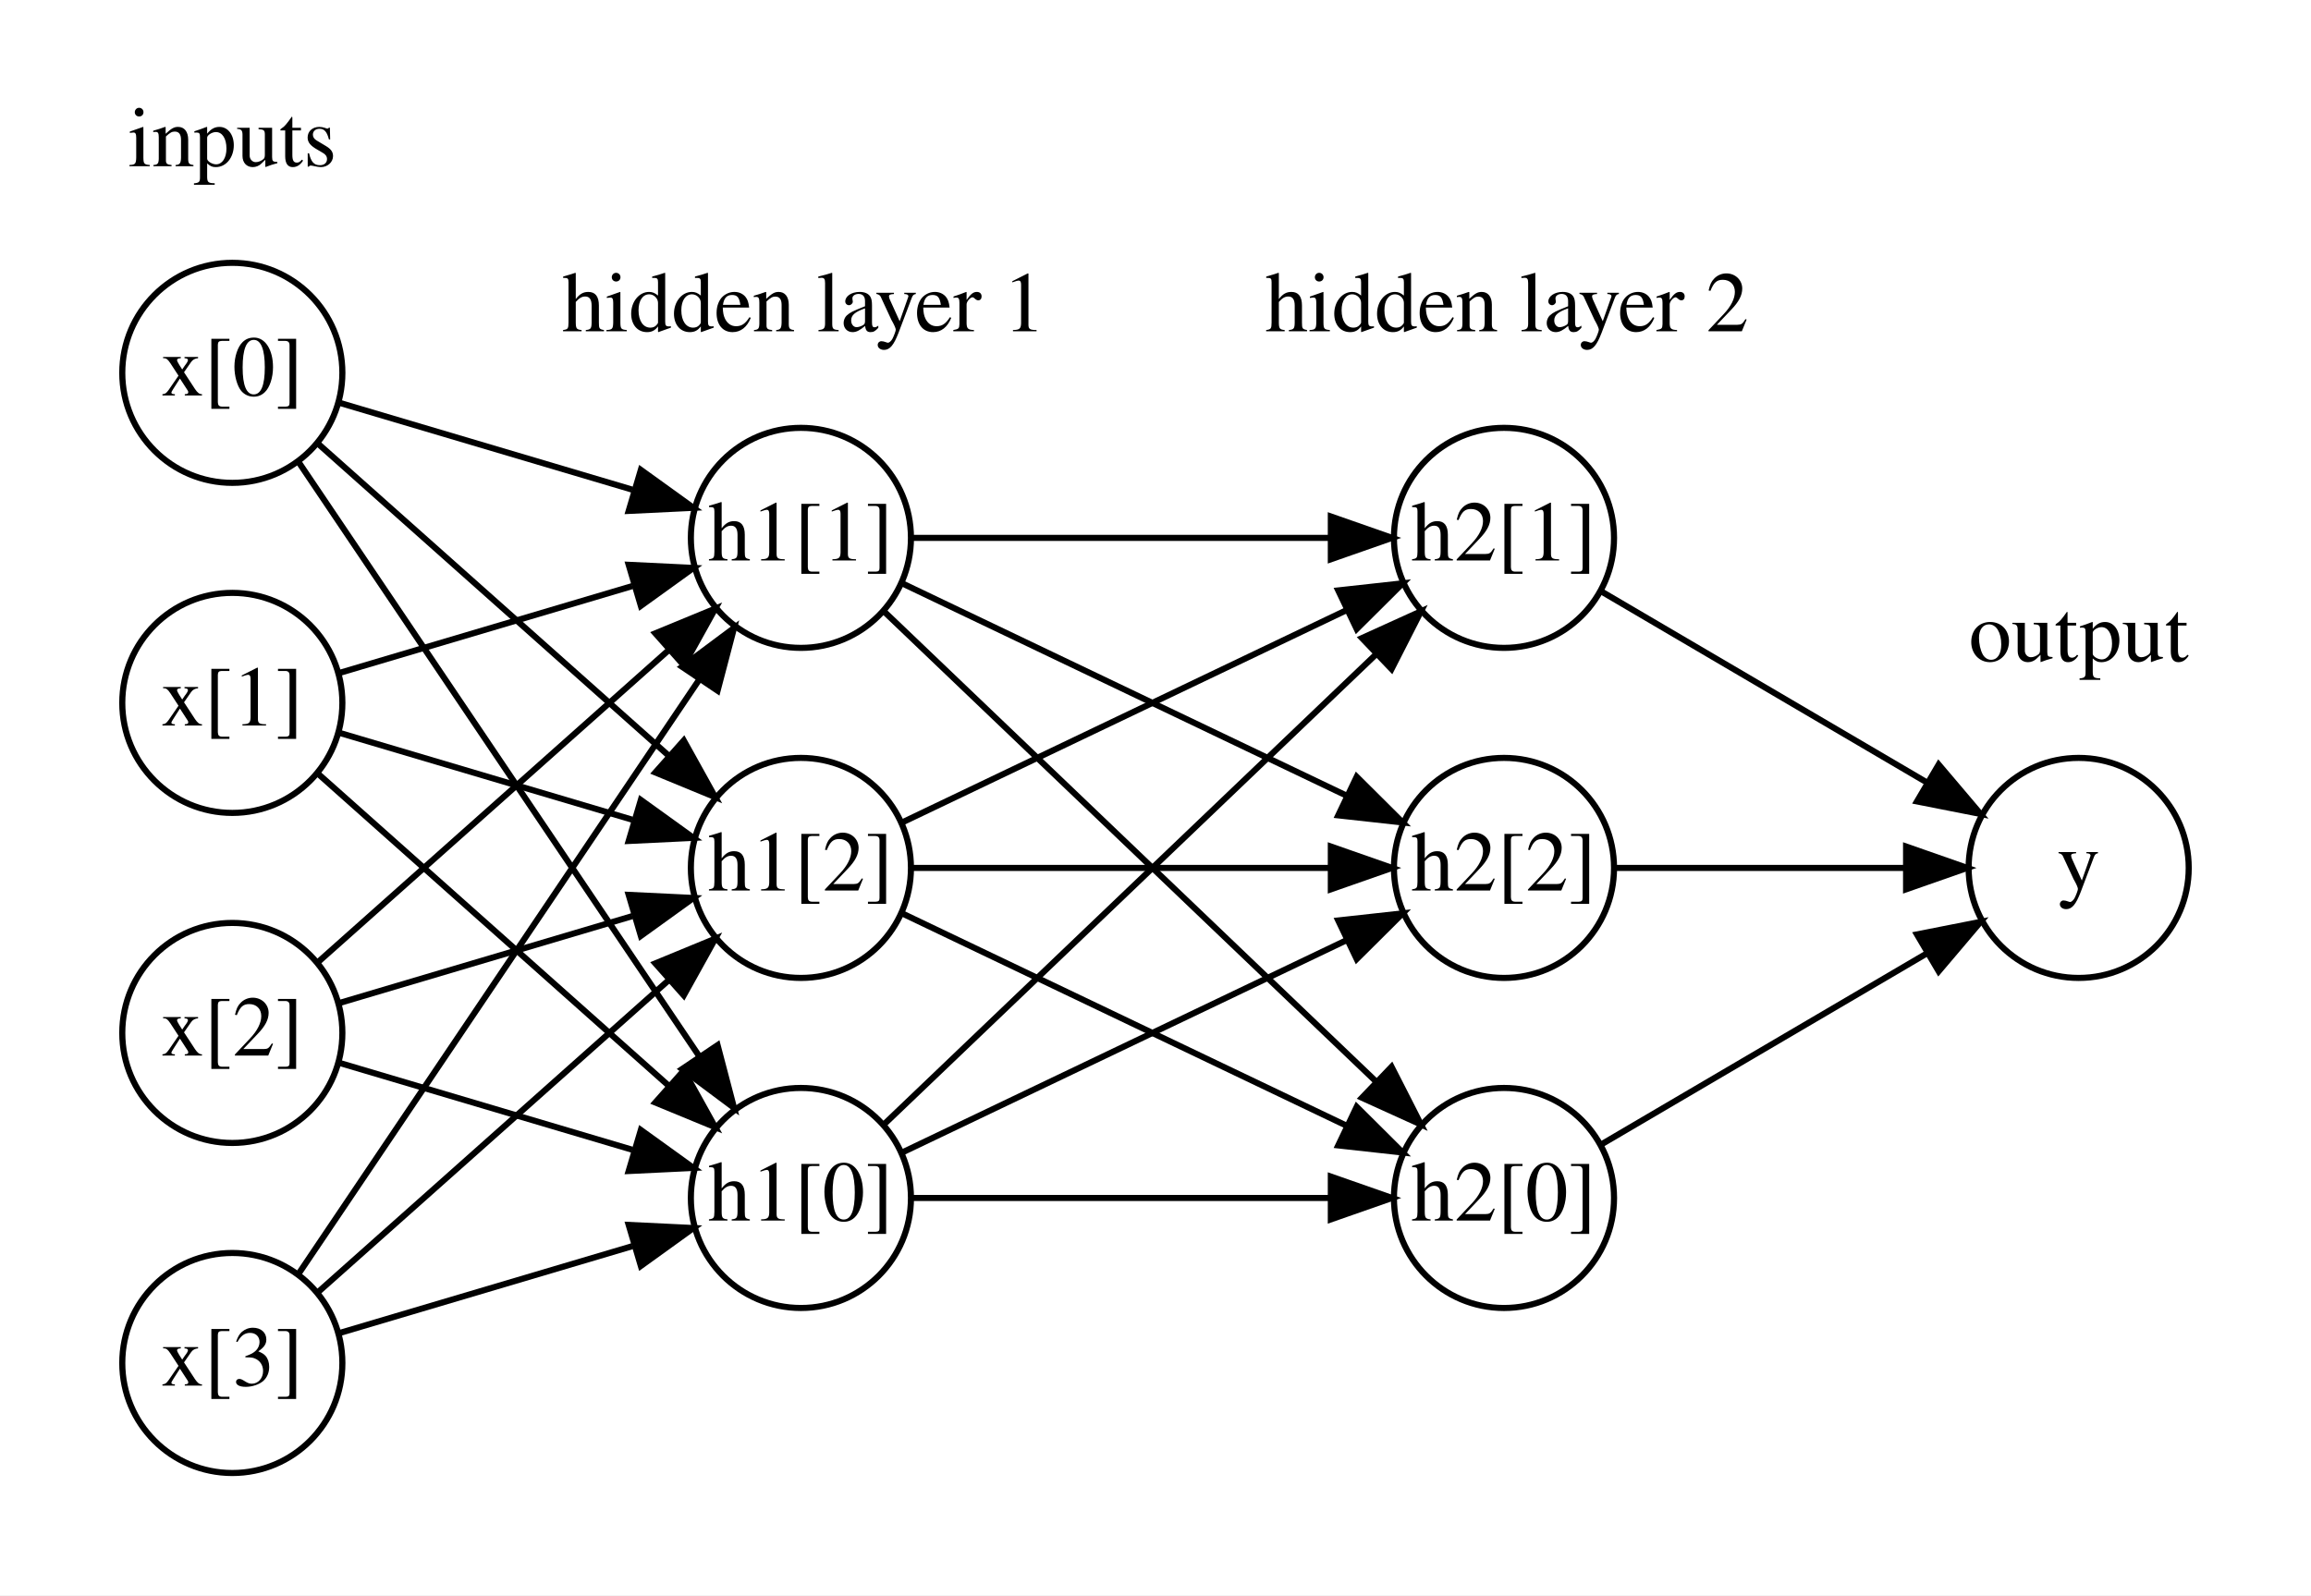
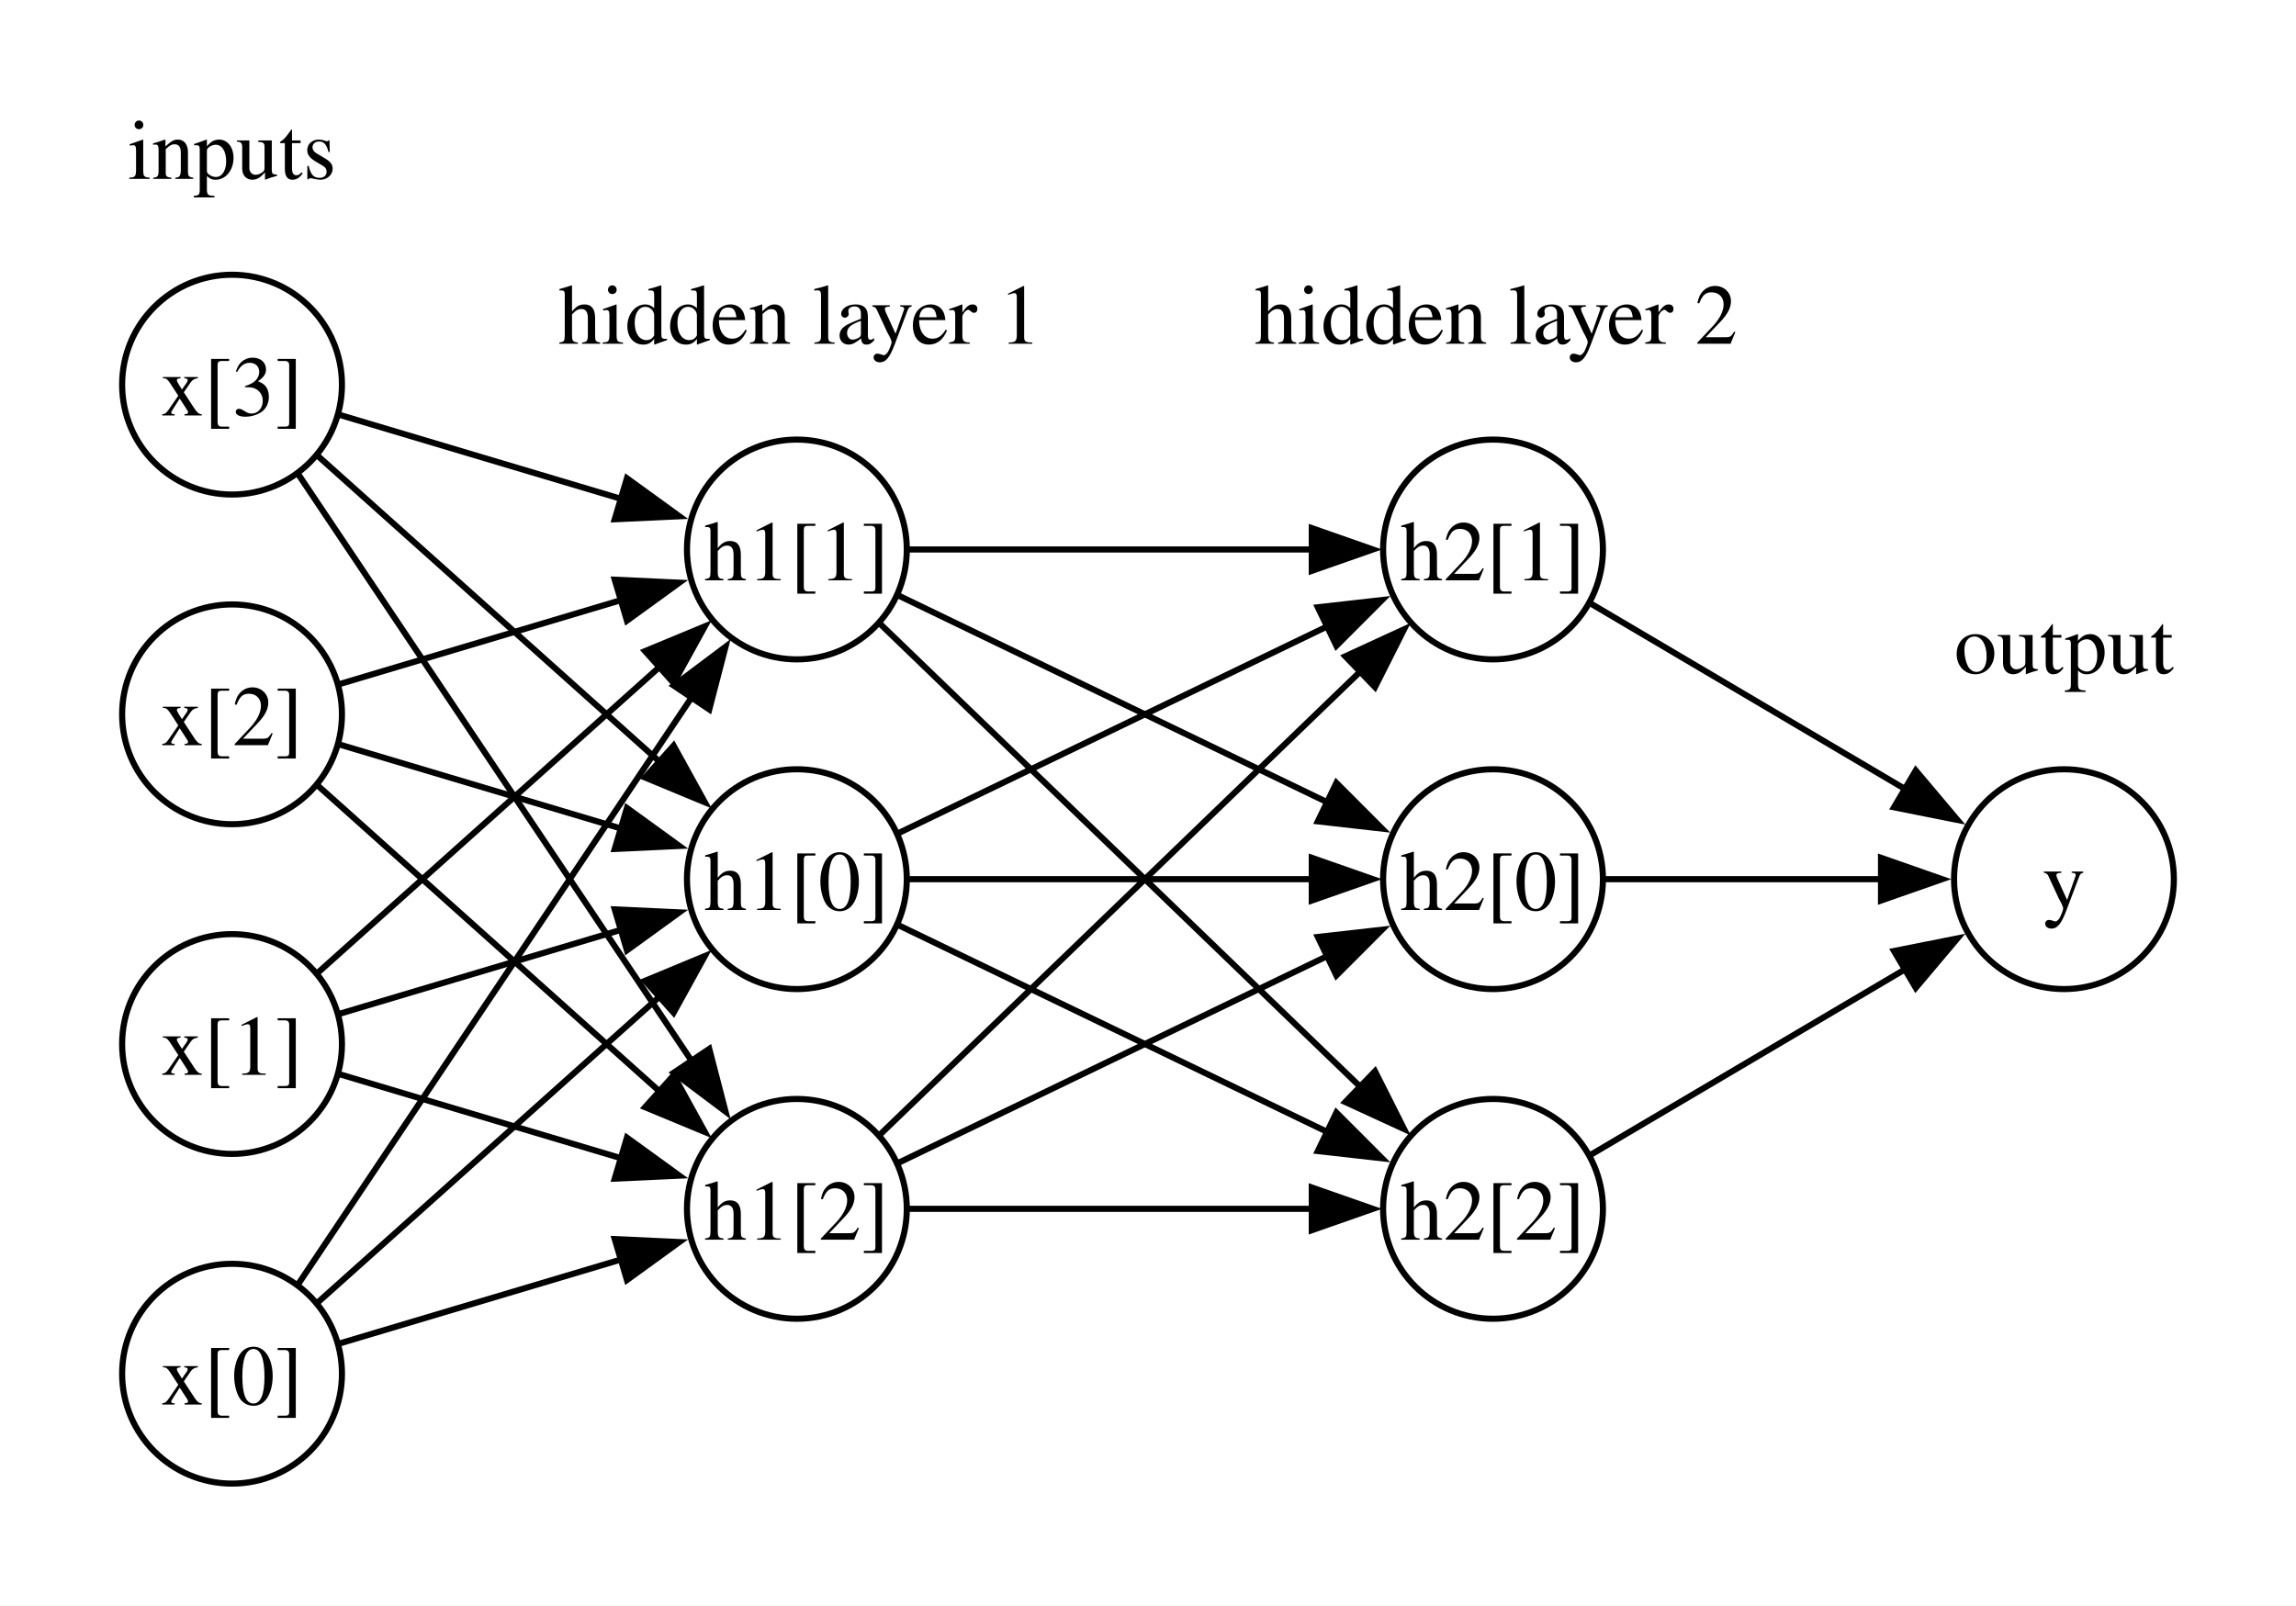
- <svg xmlns="http://www.w3.org/2000/svg" width="378pt" height="261pt" viewBox="0.00 0.00 378.00 261.00">
-   <g id="graph0" class="graph" transform="scale(1 1) rotate(0) translate(4 257)">
-     <polygon fill="white" stroke="transparent" points="-4,4 -4,-257 374,-257 374,4 -4,4" />
+ <svg xmlns="http://www.w3.org/2000/svg" width="376pt" height="263pt" viewBox="0.00 0.00 376.00 263.00">
+   <g id="graph0" class="graph" transform="scale(1 1) rotate(0) translate(4 259)">
+     <polygon fill="white" stroke="none" points="-4,4 -4,-259 372,-259 372,4 -4,4" />
    <g id="clust1" class="cluster">
-       <polygon fill="none" stroke="white" points="8,-8 8,-245 60,-245 60,-8 8,-8" />
-       <text text-anchor="middle" x="34" y="-229.8" font-family="Times,serif" font-size="14.00">inputs</text>
+       <polygon fill="none" stroke="white" points="8,-8 8,-247 60,-247 60,-8 8,-8" />
+       <text text-anchor="middle" x="34" y="-229.7" font-family="Times,serif" font-size="14.00">inputs</text>
    </g>
    <g id="clust2" class="cluster">
-       <polygon fill="none" stroke="white" points="80,-35 80,-218 175,-218 175,-35 80,-35" />
-       <text text-anchor="middle" x="127.5" y="-202.8" font-family="Times,serif" font-size="14.00">hidden layer 1</text>
+       <polygon fill="none" stroke="white" points="80,-35 80,-220 174,-220 174,-35 80,-35" />
+       <text text-anchor="middle" x="127" y="-202.7" font-family="Times,serif" font-size="14.00">hidden layer 1</text>
    </g>
    <g id="clust3" class="cluster">
-       <polygon fill="none" stroke="white" points="195,-35 195,-218 290,-218 290,-35 195,-35" />
-       <text text-anchor="middle" x="242.5" y="-202.8" font-family="Times,serif" font-size="14.00">hidden layer 2</text>
+       <polygon fill="none" stroke="white" points="194,-35 194,-220 288,-220 288,-35 194,-35" />
+       <text text-anchor="middle" x="241" y="-202.7" font-family="Times,serif" font-size="14.00">hidden layer 2</text>
    </g>
    <g id="clust4" class="cluster">
-       <polygon fill="none" stroke="white" points="310,-89 310,-164 362,-164 362,-89 310,-89" />
-       <text text-anchor="middle" x="336" y="-148.8" font-family="Times,serif" font-size="14.00">output</text>
+       <polygon fill="none" stroke="white" points="308,-89 308,-166 360,-166 360,-89 308,-89" />
+       <text text-anchor="middle" x="334" y="-148.7" font-family="Times,serif" font-size="14.00">output</text>
    </g>
    <g id="node1" class="node">
-       <ellipse fill="none" stroke="black" cx="34" cy="-196" rx="18" ry="18" />
-       <text text-anchor="middle" x="34" y="-192.3" font-family="Times,serif" font-size="14.00">x[0]</text>
+       <ellipse fill="none" stroke="black" cx="34" cy="-34" rx="18" ry="18" />
+       <text text-anchor="middle" x="34" y="-28.95" font-family="Times,serif" font-size="14.00">x[0]</text>
    </g>
    <g id="node5" class="node">
-       <ellipse fill="none" stroke="black" cx="127" cy="-61" rx="18" ry="18" />
-       <text text-anchor="middle" x="127" y="-57.3" font-family="Times,serif" font-size="14.00">h1[0]</text>
+       <ellipse fill="none" stroke="black" cx="126.5" cy="-115" rx="18" ry="18" />
+       <text text-anchor="middle" x="126.5" y="-109.95" font-family="Times,serif" font-size="14.00">h1[0]</text>
    </g>
    <g id="edge1" class="edge">
-       <path fill="none" stroke="black" d="M44.74,-181.55C60.46,-158.23 91.57,-112.08 110.41,-84.13" />
-       <polygon fill="black" stroke="black" points="113.37,-86 116.06,-75.75 107.56,-82.09 113.37,-86" />
+       <path fill="none" stroke="black" d="M47.97,-45.61C62.62,-58.72 86.69,-80.26 104.13,-95.87" />
+       <polygon fill="black" stroke="black" points="101.64,-98.35 111.43,-102.41 106.31,-93.13 101.64,-98.35" />
    </g>
    <g id="node6" class="node">
-       <ellipse fill="none" stroke="black" cx="127" cy="-169" rx="18" ry="18" />
-       <text text-anchor="middle" x="127" y="-165.3" font-family="Times,serif" font-size="14.00">h1[1]</text>
+       <ellipse fill="none" stroke="black" cx="126.5" cy="-169" rx="18" ry="18" />
+       <text text-anchor="middle" x="126.5" y="-163.95" font-family="Times,serif" font-size="14.00">h1[1]</text>
    </g>
    <g id="edge2" class="edge">
-       <path fill="none" stroke="black" d="M51.69,-191.05C65.03,-187.09 83.99,-181.47 99.41,-176.89" />
-       <polygon fill="black" stroke="black" points="100.82,-180.12 109.42,-173.92 98.83,-173.41 100.82,-180.12" />
+       <path fill="none" stroke="black" d="M44.86,-48.7C60.36,-71.83 90.6,-116.95 109.33,-144.87" />
+       <polygon fill="black" stroke="black" points="106.34,-146.7 114.81,-153.06 112.15,-142.8 106.34,-146.7" />
    </g>
    <g id="node7" class="node">
-       <ellipse fill="none" stroke="black" cx="127" cy="-115" rx="18" ry="18" />
-       <text text-anchor="middle" x="127" y="-111.3" font-family="Times,serif" font-size="14.00">h1[2]</text>
+       <ellipse fill="none" stroke="black" cx="126.5" cy="-61" rx="18" ry="18" />
+       <text text-anchor="middle" x="126.5" y="-55.95" font-family="Times,serif" font-size="14.00">h1[2]</text>
    </g>
    <g id="edge3" class="edge">
-       <path fill="none" stroke="black" d="M48.04,-184.39C63.04,-171.04 87.86,-148.94 105.47,-133.28" />
-       <polygon fill="black" stroke="black" points="107.84,-135.85 112.99,-126.58 103.19,-130.62 107.84,-135.85" />
+       <path fill="none" stroke="black" d="M51.6,-38.95C64.53,-42.81 82.76,-48.25 97.88,-52.76" />
+       <polygon fill="black" stroke="black" points="96.67,-56.05 107.25,-55.56 98.67,-49.34 96.67,-56.05" />
    </g>
    <g id="node2" class="node">
-       <ellipse fill="none" stroke="black" cx="34" cy="-142" rx="18" ry="18" />
-       <text text-anchor="middle" x="34" y="-138.3" font-family="Times,serif" font-size="14.00">x[1]</text>
+       <ellipse fill="none" stroke="black" cx="34" cy="-88" rx="18" ry="18" />
+       <text text-anchor="middle" x="34" y="-82.95" font-family="Times,serif" font-size="14.00">x[1]</text>
    </g>
    <g id="edge4" class="edge">
-       <path fill="none" stroke="black" d="M48.04,-130.39C63.04,-117.04 87.86,-94.94 105.47,-79.28" />
-       <polygon fill="black" stroke="black" points="107.84,-81.85 112.99,-72.58 103.19,-76.62 107.84,-81.85" />
+       <path fill="none" stroke="black" d="M51.6,-92.95C64.53,-96.81 82.76,-102.25 97.88,-106.76" />
+       <polygon fill="black" stroke="black" points="96.67,-110.05 107.25,-109.56 98.67,-103.34 96.67,-110.05" />
    </g>
    <g id="edge5" class="edge">
-       <path fill="none" stroke="black" d="M51.69,-146.95C65.03,-150.91 83.99,-156.53 99.41,-161.11" />
-       <polygon fill="black" stroke="black" points="98.83,-164.59 109.42,-164.08 100.82,-157.88 98.83,-164.59" />
+       <path fill="none" stroke="black" d="M47.97,-99.61C62.62,-112.72 86.69,-134.26 104.13,-149.87" />
+       <polygon fill="black" stroke="black" points="101.64,-152.35 111.43,-156.41 106.31,-147.13 101.64,-152.35" />
    </g>
    <g id="edge6" class="edge">
-       <path fill="none" stroke="black" d="M51.69,-137.05C65.03,-133.09 83.99,-127.47 99.41,-122.89" />
-       <polygon fill="black" stroke="black" points="100.82,-126.12 109.42,-119.92 98.83,-119.41 100.82,-126.12" />
+       <path fill="none" stroke="black" d="M51.6,-83.05C64.53,-79.19 82.76,-73.75 97.88,-69.24" />
+       <polygon fill="black" stroke="black" points="98.67,-72.66 107.25,-66.44 96.67,-65.95 98.67,-72.66" />
    </g>
    <g id="node3" class="node">
-       <ellipse fill="none" stroke="black" cx="34" cy="-88" rx="18" ry="18" />
-       <text text-anchor="middle" x="34" y="-84.3" font-family="Times,serif" font-size="14.00">x[2]</text>
+       <ellipse fill="none" stroke="black" cx="34" cy="-142" rx="18" ry="18" />
+       <text text-anchor="middle" x="34" y="-136.95" font-family="Times,serif" font-size="14.00">x[2]</text>
    </g>
    <g id="edge7" class="edge">
-       <path fill="none" stroke="black" d="M51.69,-83.05C65.03,-79.09 83.99,-73.47 99.41,-68.89" />
-       <polygon fill="black" stroke="black" points="100.82,-72.12 109.42,-65.92 98.83,-65.41 100.82,-72.12" />
+       <path fill="none" stroke="black" d="M51.6,-137.05C64.53,-133.19 82.76,-127.75 97.88,-123.24" />
+       <polygon fill="black" stroke="black" points="98.67,-126.66 107.25,-120.44 96.67,-119.95 98.67,-126.66" />
    </g>
    <g id="edge8" class="edge">
-       <path fill="none" stroke="black" d="M48.04,-99.61C63.04,-112.96 87.86,-135.06 105.47,-150.72" />
-       <polygon fill="black" stroke="black" points="103.19,-153.38 112.99,-157.42 107.84,-148.15 103.19,-153.38" />
+       <path fill="none" stroke="black" d="M51.6,-146.95C64.53,-150.81 82.76,-156.25 97.88,-160.76" />
+       <polygon fill="black" stroke="black" points="96.67,-164.05 107.25,-163.56 98.67,-157.34 96.67,-164.05" />
    </g>
    <g id="edge9" class="edge">
-       <path fill="none" stroke="black" d="M51.69,-92.95C65.03,-96.91 83.99,-102.53 99.41,-107.11" />
-       <polygon fill="black" stroke="black" points="98.83,-110.59 109.42,-110.08 100.82,-103.88 98.83,-110.59" />
+       <path fill="none" stroke="black" d="M47.97,-130.39C62.62,-117.28 86.69,-95.74 104.13,-80.13" />
+       <polygon fill="black" stroke="black" points="106.31,-82.87 111.43,-73.59 101.64,-77.65 106.31,-82.87" />
    </g>
    <g id="node4" class="node">
-       <ellipse fill="none" stroke="black" cx="34" cy="-34" rx="18" ry="18" />
-       <text text-anchor="middle" x="34" y="-30.3" font-family="Times,serif" font-size="14.00">x[3]</text>
+       <ellipse fill="none" stroke="black" cx="34" cy="-196" rx="18" ry="18" />
+       <text text-anchor="middle" x="34" y="-190.95" font-family="Times,serif" font-size="14.00">x[3]</text>
    </g>
    <g id="edge10" class="edge">
-       <path fill="none" stroke="black" d="M51.69,-38.95C65.03,-42.91 83.99,-48.53 99.41,-53.11" />
-       <polygon fill="black" stroke="black" points="98.83,-56.59 109.42,-56.08 100.82,-49.88 98.83,-56.59" />
+       <path fill="none" stroke="black" d="M47.97,-184.39C62.62,-171.28 86.69,-149.74 104.13,-134.13" />
+       <polygon fill="black" stroke="black" points="106.31,-136.87 111.43,-127.59 101.64,-131.65 106.31,-136.87" />
    </g>
    <g id="edge11" class="edge">
-       <path fill="none" stroke="black" d="M44.74,-48.45C60.46,-71.77 91.57,-117.92 110.41,-145.87" />
-       <polygon fill="black" stroke="black" points="107.56,-147.91 116.06,-154.25 113.37,-144 107.56,-147.91" />
+       <path fill="none" stroke="black" d="M51.6,-191.05C64.53,-187.19 82.76,-181.75 97.88,-177.24" />
+       <polygon fill="black" stroke="black" points="98.67,-180.66 107.25,-174.44 96.67,-173.95 98.67,-180.66" />
    </g>
    <g id="edge12" class="edge">
-       <path fill="none" stroke="black" d="M48.04,-45.61C63.04,-58.96 87.86,-81.06 105.47,-96.72" />
-       <polygon fill="black" stroke="black" points="103.19,-99.38 112.99,-103.42 107.84,-94.15 103.19,-99.38" />
+       <path fill="none" stroke="black" d="M44.86,-181.3C60.36,-158.17 90.6,-113.05 109.33,-85.13" />
+       <polygon fill="black" stroke="black" points="112.15,-87.2 114.81,-76.94 106.34,-83.3 112.15,-87.2" />
    </g>
    <g id="node8" class="node">
-       <ellipse fill="none" stroke="black" cx="242" cy="-61" rx="18" ry="18" />
-       <text text-anchor="middle" x="242" y="-57.3" font-family="Times,serif" font-size="14.00">h2[0]</text>
+       <ellipse fill="none" stroke="black" cx="240.5" cy="-115" rx="18" ry="18" />
+       <text text-anchor="middle" x="240.5" y="-109.95" font-family="Times,serif" font-size="14.00">h2[0]</text>
    </g>
    <g id="edge13" class="edge">
-       <path fill="none" stroke="black" d="M145.16,-61C163.33,-61 192.28,-61 213.61,-61" />
-       <polygon fill="black" stroke="black" points="213.68,-64.5 223.68,-61 213.68,-57.5 213.68,-64.5" />
+       <path fill="none" stroke="black" d="M144.51,-115C162.11,-115 189.9,-115 210.89,-115" />
+       <polygon fill="black" stroke="black" points="210.82,-118.5 220.82,-115 210.82,-111.5 210.82,-118.5" />
    </g>
    <g id="node9" class="node">
-       <ellipse fill="none" stroke="black" cx="242" cy="-169" rx="18" ry="18" />
-       <text text-anchor="middle" x="242" y="-165.3" font-family="Times,serif" font-size="14.00">h2[1]</text>
+       <ellipse fill="none" stroke="black" cx="240.5" cy="-169" rx="18" ry="18" />
+       <text text-anchor="middle" x="240.5" y="-163.95" font-family="Times,serif" font-size="14.00">h2[1]</text>
    </g>
    <g id="edge14" class="edge">
-       <path fill="none" stroke="black" d="M140.52,-72.97C160.04,-91.62 197.87,-127.78 221.14,-150.01" />
-       <polygon fill="black" stroke="black" points="218.77,-152.6 228.42,-156.98 223.61,-147.54 218.77,-152.6" />
+       <path fill="none" stroke="black" d="M143.07,-122.51C161.28,-131.28 191.68,-145.94 213.48,-156.46" />
+       <polygon fill="black" stroke="black" points="211.81,-159.53 222.33,-160.72 214.85,-153.23 211.81,-159.53" />
    </g>
    <g id="node10" class="node">
-       <ellipse fill="none" stroke="black" cx="242" cy="-115" rx="18" ry="18" />
-       <text text-anchor="middle" x="242" y="-111.3" font-family="Times,serif" font-size="14.00">h2[2]</text>
+       <ellipse fill="none" stroke="black" cx="240.5" cy="-61" rx="18" ry="18" />
+       <text text-anchor="middle" x="240.5" y="-55.95" font-family="Times,serif" font-size="14.00">h2[2]</text>
    </g>
    <g id="edge15" class="edge">
-       <path fill="none" stroke="black" d="M143.71,-68.51C162.52,-77.5 194.23,-92.65 216.32,-103.21" />
-       <polygon fill="black" stroke="black" points="214.89,-106.4 225.42,-107.56 217.91,-100.09 214.89,-106.4" />
+       <path fill="none" stroke="black" d="M143.07,-107.49C161.28,-98.72 191.68,-84.06 213.48,-73.54" />
+       <polygon fill="black" stroke="black" points="214.85,-76.77 222.33,-69.28 211.81,-70.47 214.85,-76.77" />
    </g>
    <g id="edge16" class="edge">
-       <path fill="none" stroke="black" d="M140.52,-157.03C160.04,-138.38 197.87,-102.22 221.14,-79.99" />
-       <polygon fill="black" stroke="black" points="223.61,-82.46 228.42,-73.02 218.77,-77.4 223.61,-82.46" />
+       <path fill="none" stroke="black" d="M143.07,-161.49C161.28,-152.72 191.68,-138.06 213.48,-127.54" />
+       <polygon fill="black" stroke="black" points="214.85,-130.77 222.33,-123.28 211.81,-124.47 214.85,-130.77" />
    </g>
    <g id="edge17" class="edge">
-       <path fill="none" stroke="black" d="M145.16,-169C163.33,-169 192.28,-169 213.61,-169" />
-       <polygon fill="black" stroke="black" points="213.68,-172.5 223.68,-169 213.68,-165.5 213.68,-172.5" />
+       <path fill="none" stroke="black" d="M144.51,-169C162.11,-169 189.9,-169 210.89,-169" />
+       <polygon fill="black" stroke="black" points="210.82,-172.5 220.82,-169 210.82,-165.5 210.82,-172.5" />
    </g>
    <g id="edge18" class="edge">
-       <path fill="none" stroke="black" d="M143.71,-161.49C162.52,-152.5 194.23,-137.35 216.32,-126.79" />
-       <polygon fill="black" stroke="black" points="217.91,-129.91 225.42,-122.44 214.89,-123.6 217.91,-129.91" />
+       <path fill="none" stroke="black" d="M139.91,-157.03C159,-138.62 195.78,-103.16 218.9,-80.86" />
+       <polygon fill="black" stroke="black" points="221.17,-83.54 225.94,-74.07 216.31,-78.5 221.17,-83.54" />
    </g>
    <g id="edge19" class="edge">
-       <path fill="none" stroke="black" d="M143.71,-107.49C162.52,-98.5 194.23,-83.35 216.32,-72.79" />
-       <polygon fill="black" stroke="black" points="217.91,-75.91 225.42,-68.44 214.89,-69.6 217.91,-75.91" />
+       <path fill="none" stroke="black" d="M143.07,-68.51C161.28,-77.28 191.68,-91.94 213.48,-102.46" />
+       <polygon fill="black" stroke="black" points="211.81,-105.53 222.33,-106.72 214.85,-99.23 211.81,-105.53" />
    </g>
    <g id="edge20" class="edge">
-       <path fill="none" stroke="black" d="M143.71,-122.51C162.52,-131.5 194.23,-146.65 216.32,-157.21" />
-       <polygon fill="black" stroke="black" points="214.89,-160.4 225.42,-161.56 217.91,-154.09 214.89,-160.4" />
+       <path fill="none" stroke="black" d="M139.91,-72.97C159,-91.38 195.78,-126.84 218.9,-149.14" />
+       <polygon fill="black" stroke="black" points="216.31,-151.5 225.94,-155.93 221.17,-146.46 216.31,-151.5" />
    </g>
    <g id="edge21" class="edge">
-       <path fill="none" stroke="black" d="M145.16,-115C163.33,-115 192.28,-115 213.61,-115" />
-       <polygon fill="black" stroke="black" points="213.68,-118.5 223.68,-115 213.68,-111.5 213.68,-118.5" />
+       <path fill="none" stroke="black" d="M144.51,-61C162.11,-61 189.9,-61 210.89,-61" />
+       <polygon fill="black" stroke="black" points="210.82,-64.5 220.82,-61 210.82,-57.5 210.82,-64.5" />
    </g>
    <g id="node11" class="node">
-       <ellipse fill="none" stroke="black" cx="336" cy="-115" rx="18" ry="18" />
-       <text text-anchor="middle" x="336" y="-111.3" font-family="Times,serif" font-size="14.00">y</text>
+       <ellipse fill="none" stroke="black" cx="334" cy="-115" rx="18" ry="18" />
+       <text text-anchor="middle" x="334" y="-109.95" font-family="Times,serif" font-size="14.00">y</text>
    </g>
    <g id="edge22" class="edge">
-       <path fill="none" stroke="black" d="M257.78,-69.68C272.18,-78.13 294.31,-91.12 311.19,-101.03" />
-       <polygon fill="black" stroke="black" points="309.55,-104.12 319.95,-106.17 313.1,-98.09 309.55,-104.12" />
+       <path fill="none" stroke="black" d="M258.71,-115C271.54,-115 289.35,-115 304.31,-115" />
+       <polygon fill="black" stroke="black" points="304.04,-118.5 314.04,-115 304.04,-111.5 304.04,-118.5" />
    </g>
    <g id="edge23" class="edge">
-       <path fill="none" stroke="black" d="M257.78,-160.32C272.18,-151.87 294.31,-138.88 311.19,-128.97" />
-       <polygon fill="black" stroke="black" points="313.1,-131.91 319.95,-123.83 309.55,-125.88 313.1,-131.91" />
+       <path fill="none" stroke="black" d="M256.61,-160.08C270.65,-151.8 291.81,-139.31 308.31,-129.57" />
+       <polygon fill="black" stroke="black" points="309.73,-132.8 316.56,-124.7 306.17,-126.77 309.73,-132.8" />
    </g>
    <g id="edge24" class="edge">
-       <path fill="none" stroke="black" d="M260.3,-115C273.54,-115 292.05,-115 307.34,-115" />
-       <polygon fill="black" stroke="black" points="307.77,-118.5 317.77,-115 307.77,-111.5 307.77,-118.5" />
+       <path fill="none" stroke="black" d="M256.61,-69.92C270.65,-78.2 291.81,-90.69 308.31,-100.43" />
+       <polygon fill="black" stroke="black" points="306.17,-103.23 316.56,-105.3 309.73,-97.2 306.17,-103.23" />
    </g>
  </g>
</svg>
